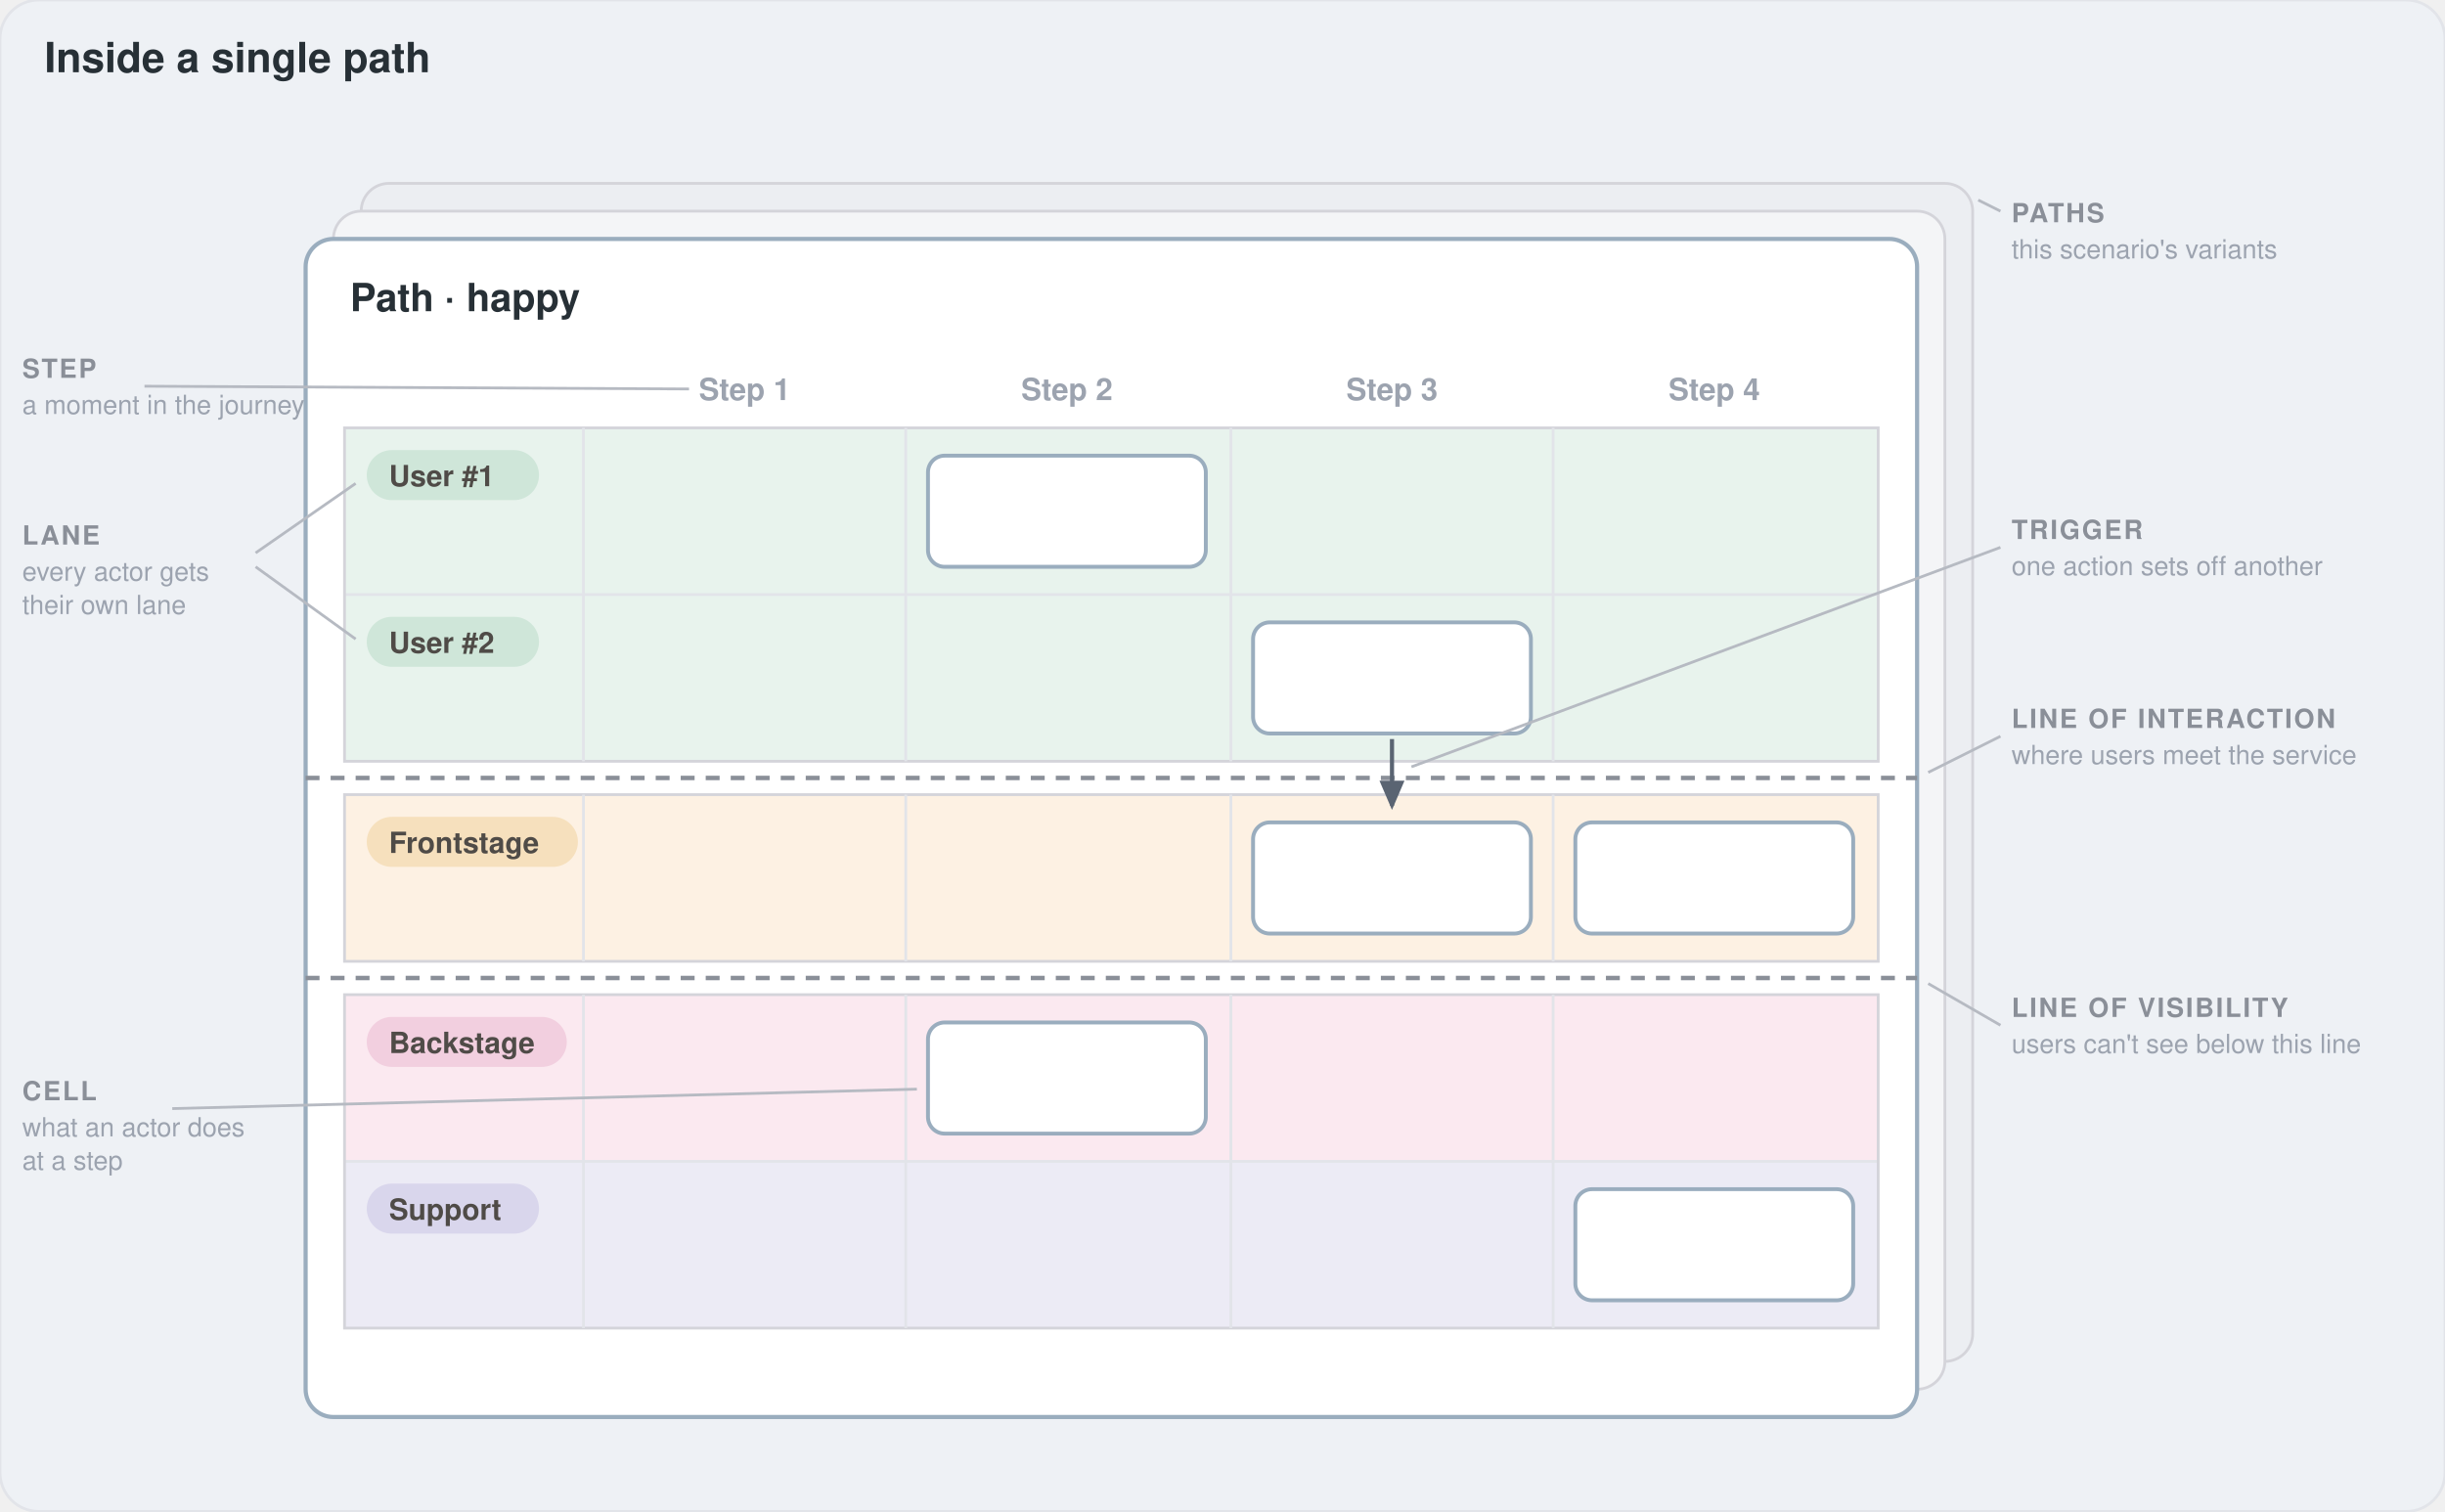
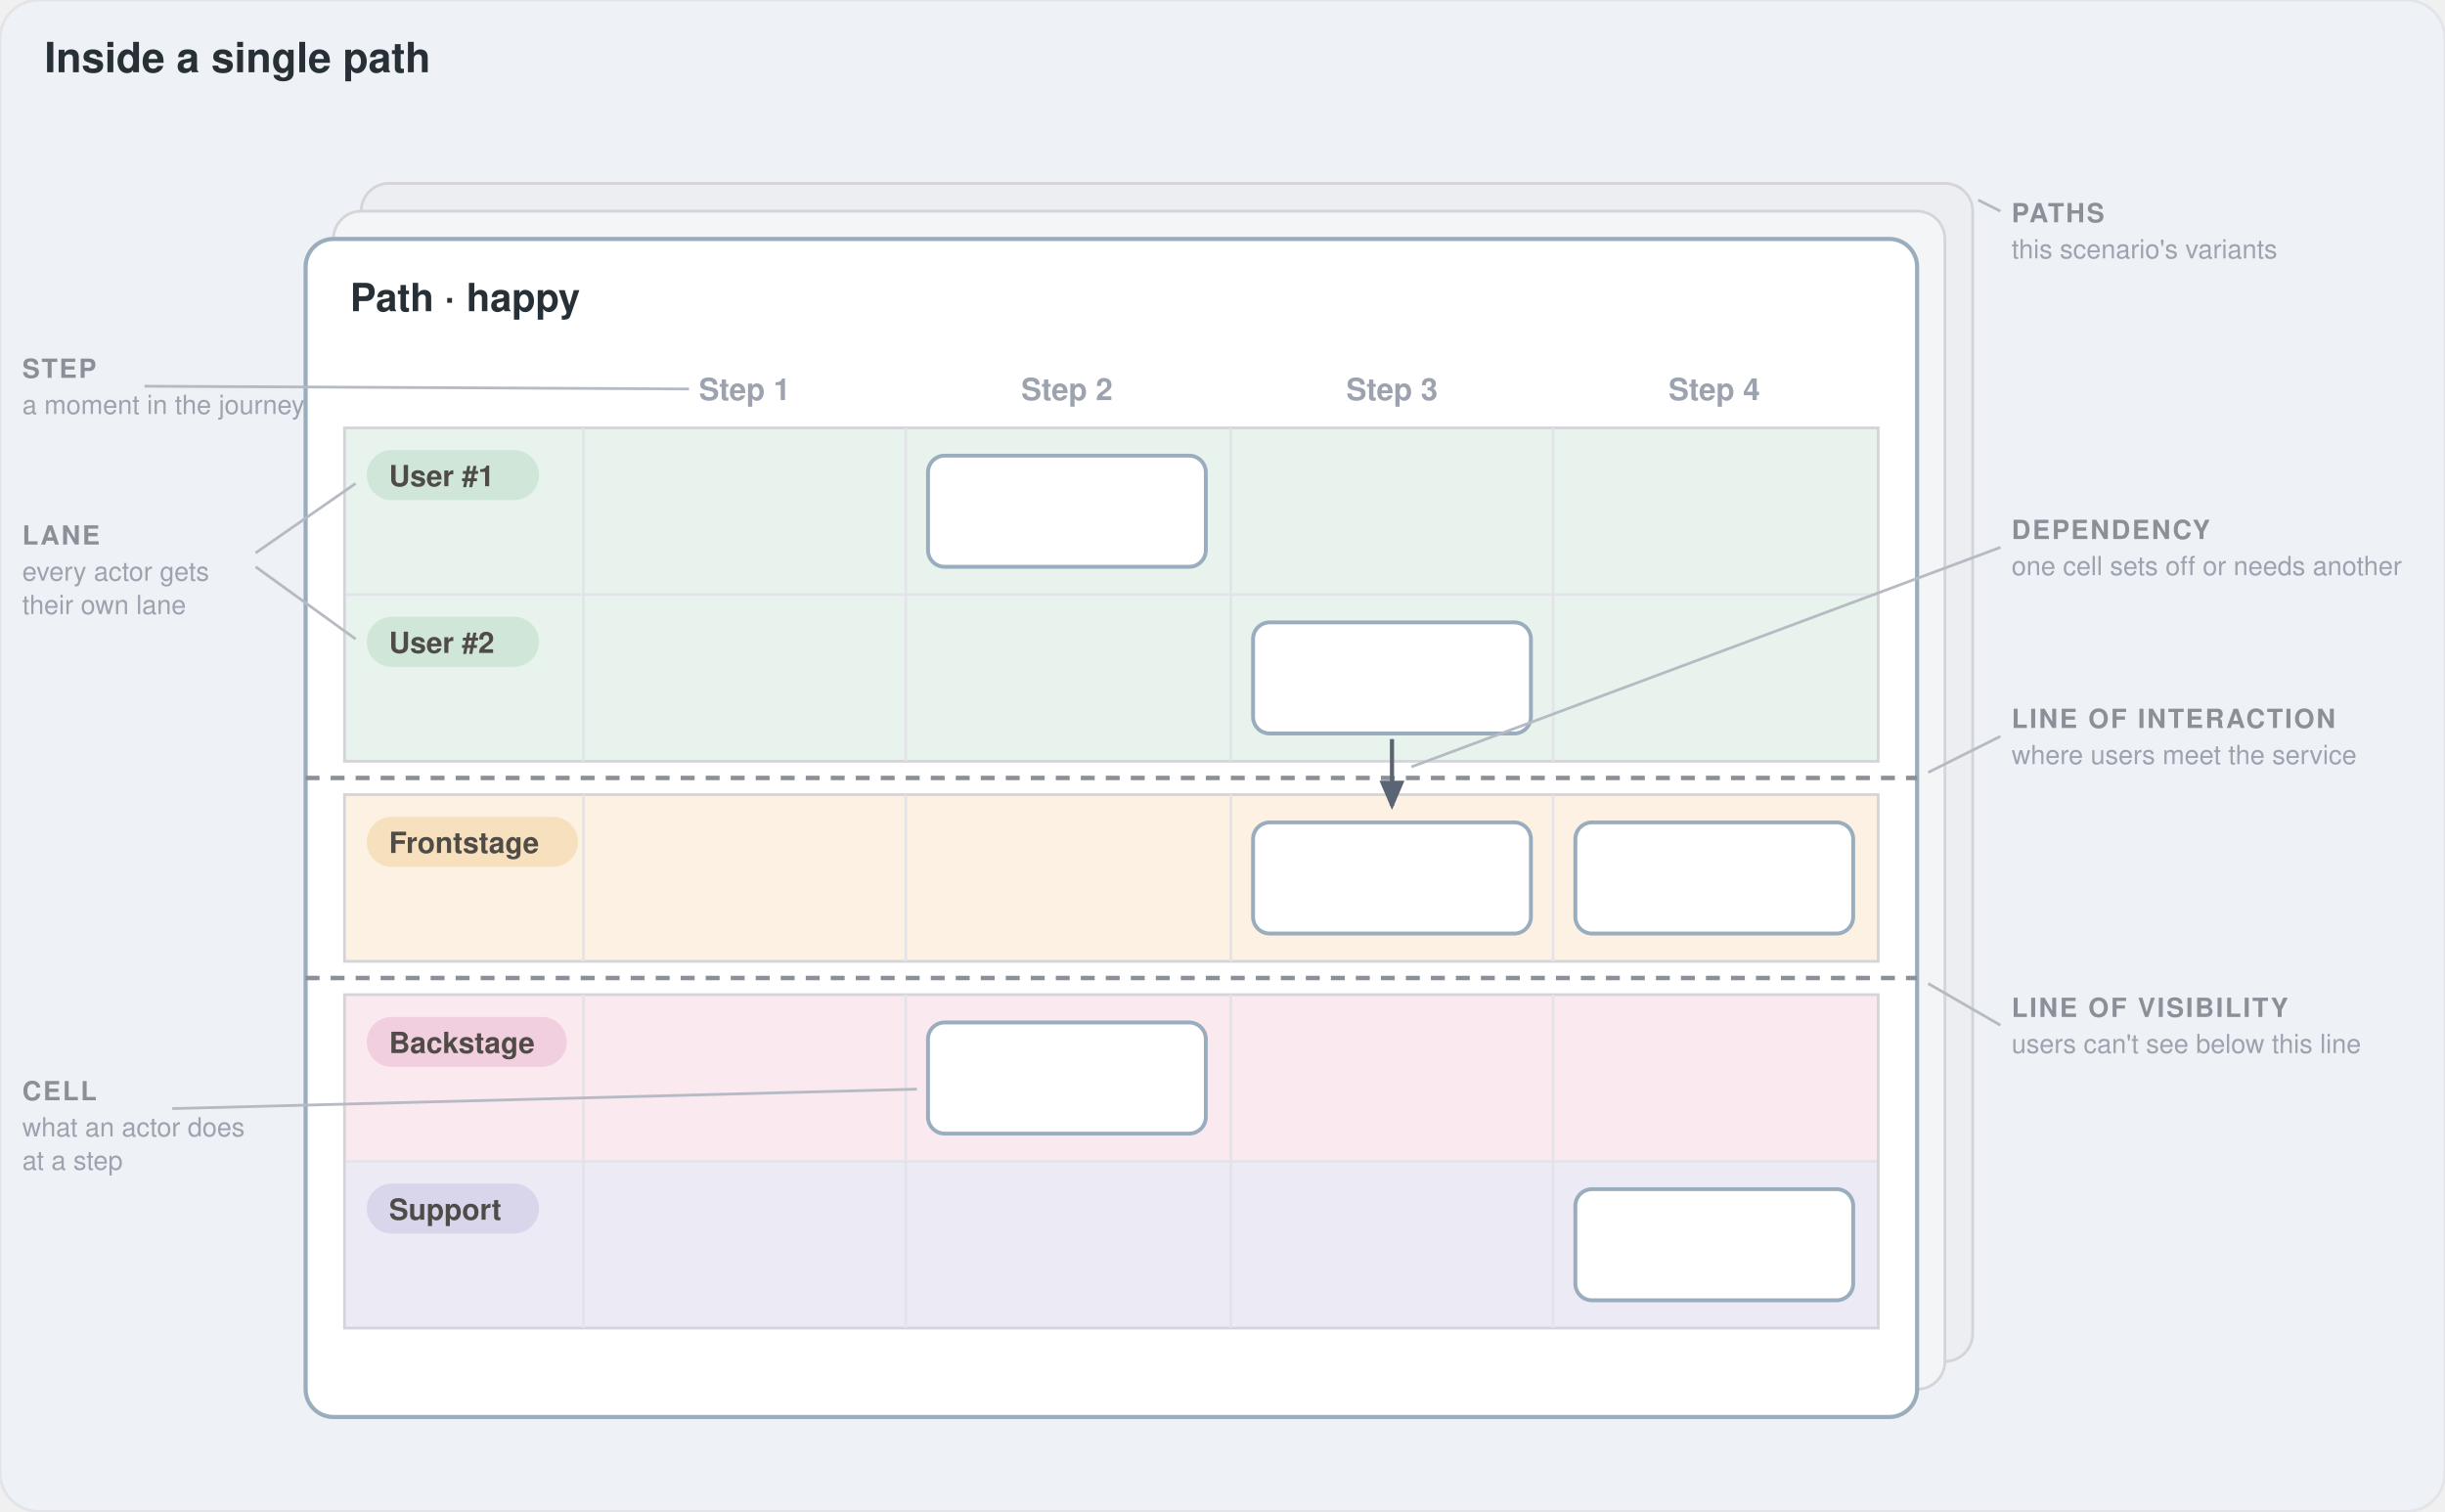
<svg xmlns="http://www.w3.org/2000/svg" viewBox="0 -44 880 544" font-family="-apple-system, 'Segoe UI', Helvetica, Arial, sans-serif">
  <style>
    .h2 { font-size: 14px; font-weight: 700; fill: #273036; }
    .pill { font-size: 10.5px; font-weight: 700; fill: #4f4b47; }
    .step { font-size: 11px; font-weight: 600; fill: #9ca3af; }
    .anno { font-size: 9.5px; font-weight: 700; letter-spacing: .07em; fill: #8a8f98; }
    .sub { font-size: 9.5px; fill: #9ca3af; }
    .lead { stroke: #b6bac2; stroke-width: 1; fill: none; }
    .boundary { stroke: #8a8f98; stroke-width: 1.6; stroke-dasharray: 5 4; }
-     .trigger { stroke: #5a6472; stroke-width: 1.5; fill: none; marker-end: url(#arrT); }
+     .dependency { stroke: #5a6472; stroke-width: 1.5; fill: none; marker-end: url(#arrDep); }
  </style>
  <defs>
-     <marker id="arrT" markerWidth="8" markerHeight="8" refX="6" refY="3" orient="auto">
+     <marker id="arrDep" markerWidth="8" markerHeight="8" refX="6" refY="3" orient="auto">
      <path d="M0,0 L7,3 L0,6 Z" fill="#5a6472" />
    </marker>
  </defs>
  <rect x="0" y="-44" width="880" height="544" rx="14" fill="#eef1f5" stroke="#e2e4e9" />
  <text x="16" y="-18" font-size="15" font-weight="700" fill="#273036">Inside a single path</text>
  <rect x="130" y="22" width="580" height="424" rx="10" fill="#eceef2" stroke="#d4d4da" />
  <rect x="120" y="32" width="580" height="424" rx="10" fill="#f4f5f7" stroke="#d4d4da" />
  <rect x="110" y="42" width="580" height="424" rx="10" fill="#ffffff" stroke="#9aadbe" stroke-width="1.5" />
  <text x="126" y="68" class="h2">Path · happy</text>
  <g class="step" text-anchor="middle">
    <text x="268" y="100">Step 1</text>
    <text x="384" y="100">Step 2</text>
    <text x="501" y="100">Step 3</text>
    <text x="617" y="100">Step 4</text>
  </g>
  <rect x="124" y="110" width="552" height="60" fill="#e8f3ed" />
  <rect x="124" y="170" width="552" height="60" fill="#e8f3ed" />
  <line x1="124" y1="170" x2="676" y2="170" stroke="#e2e4e9" />
  <rect x="124" y="110" width="552" height="120" fill="none" stroke="#d4d4da" />
  <rect x="124" y="242" width="552" height="60" fill="#fdf1e3" />
  <rect x="124" y="242" width="552" height="60" fill="none" stroke="#d4d4da" />
  <rect x="124" y="314" width="552" height="60" fill="#fbe9f0" />
  <rect x="124" y="374" width="552" height="60" fill="#ecebf5" />
  <line x1="124" y1="374" x2="676" y2="374" stroke="#e2e4e9" />
  <rect x="124" y="314" width="552" height="120" fill="none" stroke="#d4d4da" />
  <g stroke="#e2e4e9" stroke-width="1">
    <line x1="210" y1="110" x2="210" y2="230" />
    <line x1="326" y1="110" x2="326" y2="230" />
    <line x1="443" y1="110" x2="443" y2="230" />
    <line x1="559" y1="110" x2="559" y2="230" />
    <line x1="210" y1="242" x2="210" y2="302" />
    <line x1="326" y1="242" x2="326" y2="302" />
    <line x1="443" y1="242" x2="443" y2="302" />
    <line x1="559" y1="242" x2="559" y2="302" />
    <line x1="210" y1="314" x2="210" y2="434" />
    <line x1="326" y1="314" x2="326" y2="434" />
    <line x1="443" y1="314" x2="443" y2="434" />
    <line x1="559" y1="314" x2="559" y2="434" />
  </g>
  <g>
    <rect x="132" y="118" width="62" height="18" rx="9" fill="#cfe6d9" />
    <text x="140" y="131" class="pill">User #1</text>
    <rect x="132" y="178" width="62" height="18" rx="9" fill="#cfe6d9" />
    <text x="140" y="191" class="pill">User #2</text>
    <rect x="132" y="250" width="76" height="18" rx="9" fill="#f6e0bd" />
    <text x="140" y="263" class="pill">Frontstage</text>
    <rect x="132" y="322" width="72" height="18" rx="9" fill="#f2cfdf" />
    <text x="140" y="335" class="pill">Backstage</text>
    <rect x="132" y="382" width="62" height="18" rx="9" fill="#d9d6ec" />
    <text x="140" y="395" class="pill">Support</text>
  </g>
  <line class="boundary" x1="110" y1="236" x2="690" y2="236" />
  <line class="boundary" x1="110" y1="308" x2="690" y2="308" />
  <rect x="334" y="120" width="100" height="40" rx="6" fill="#ffffff" stroke="#9aadbe" stroke-width="1.4" />
  <rect x="451" y="180" width="100" height="40" rx="6" fill="#ffffff" stroke="#9aadbe" stroke-width="1.4" />
  <rect x="451" y="252" width="100" height="40" rx="6" fill="#ffffff" stroke="#9aadbe" stroke-width="1.4" />
-   <path class="trigger" d="M501,222 L501,246" />
+   <path class="dependency" d="M501,222 L501,246" />
  <rect x="567" y="252" width="100" height="40" rx="6" fill="#ffffff" stroke="#9aadbe" stroke-width="1.4" />
  <rect x="334" y="324" width="100" height="40" rx="6" fill="#ffffff" stroke="#9aadbe" stroke-width="1.4" />
  <rect x="567" y="384" width="100" height="40" rx="6" fill="#ffffff" stroke="#9aadbe" stroke-width="1.4" />
  <text x="8" y="92" class="anno">STEP</text>
  <text x="8" y="105" class="sub">a moment in the journey</text>
  <path class="lead" d="M52,95 L248,96" />
  <text x="8" y="152" class="anno">LANE</text>
  <text x="8" y="165" class="sub">every actor gets</text>
  <text x="8" y="177" class="sub">their own lane</text>
  <path class="lead" d="M92,155 L128,130" />
  <path class="lead" d="M92,160 L128,186" />
  <text x="8" y="352" class="anno">CELL</text>
  <text x="8" y="365" class="sub">what an actor does</text>
  <text x="8" y="377" class="sub">at a step</text>
  <path class="lead" d="M62,355 L330,348" />
  <text x="724" y="36" class="anno">PATHS</text>
  <text x="724" y="49" class="sub">this scenario's variants</text>
  <path class="lead" d="M720,32 L712,28" />
-   <text x="724" y="150" class="anno">TRIGGER</text>
-   <text x="724" y="163" class="sub">one action sets off another</text>
+   <text x="724" y="150" class="anno">DEPENDENCY</text>
+   <text x="724" y="163" class="sub">one cell sets off or needs another</text>
  <path class="lead" d="M720,153 L508,232" />
  <text x="724" y="218" class="anno">LINE OF INTERACTION</text>
  <text x="724" y="231" class="sub">where users meet the service</text>
  <path class="lead" d="M720,221 L694,234" />
  <text x="724" y="322" class="anno">LINE OF VISIBILITY</text>
  <text x="724" y="335" class="sub">users can't see below this line</text>
  <path class="lead" d="M720,325 L694,310" />
</svg>
